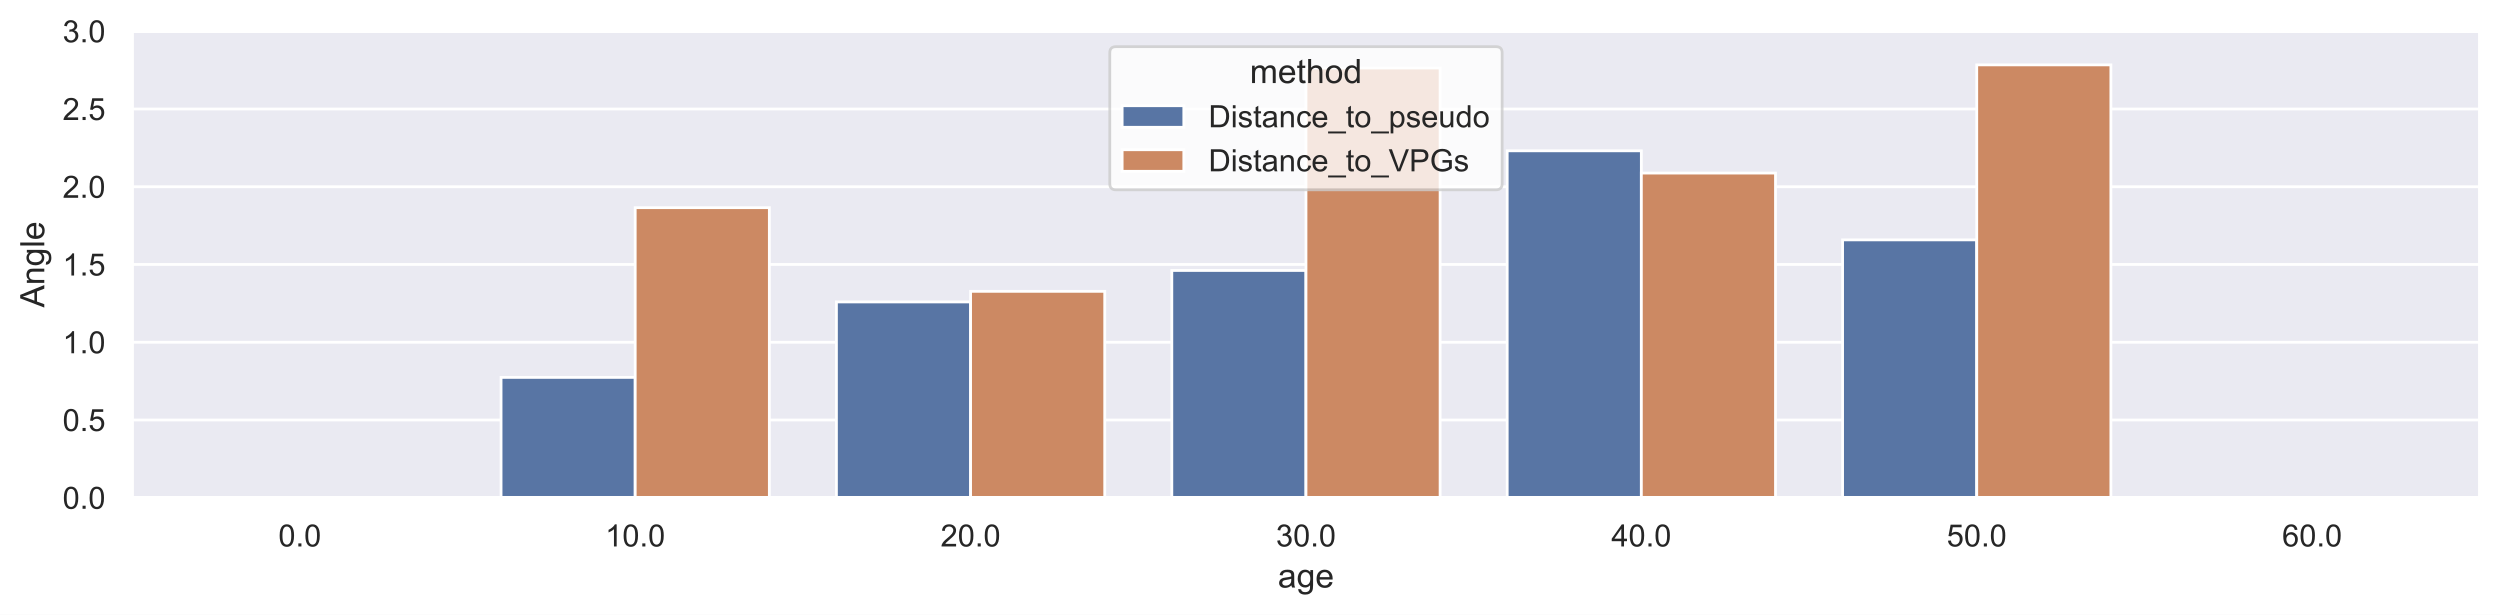
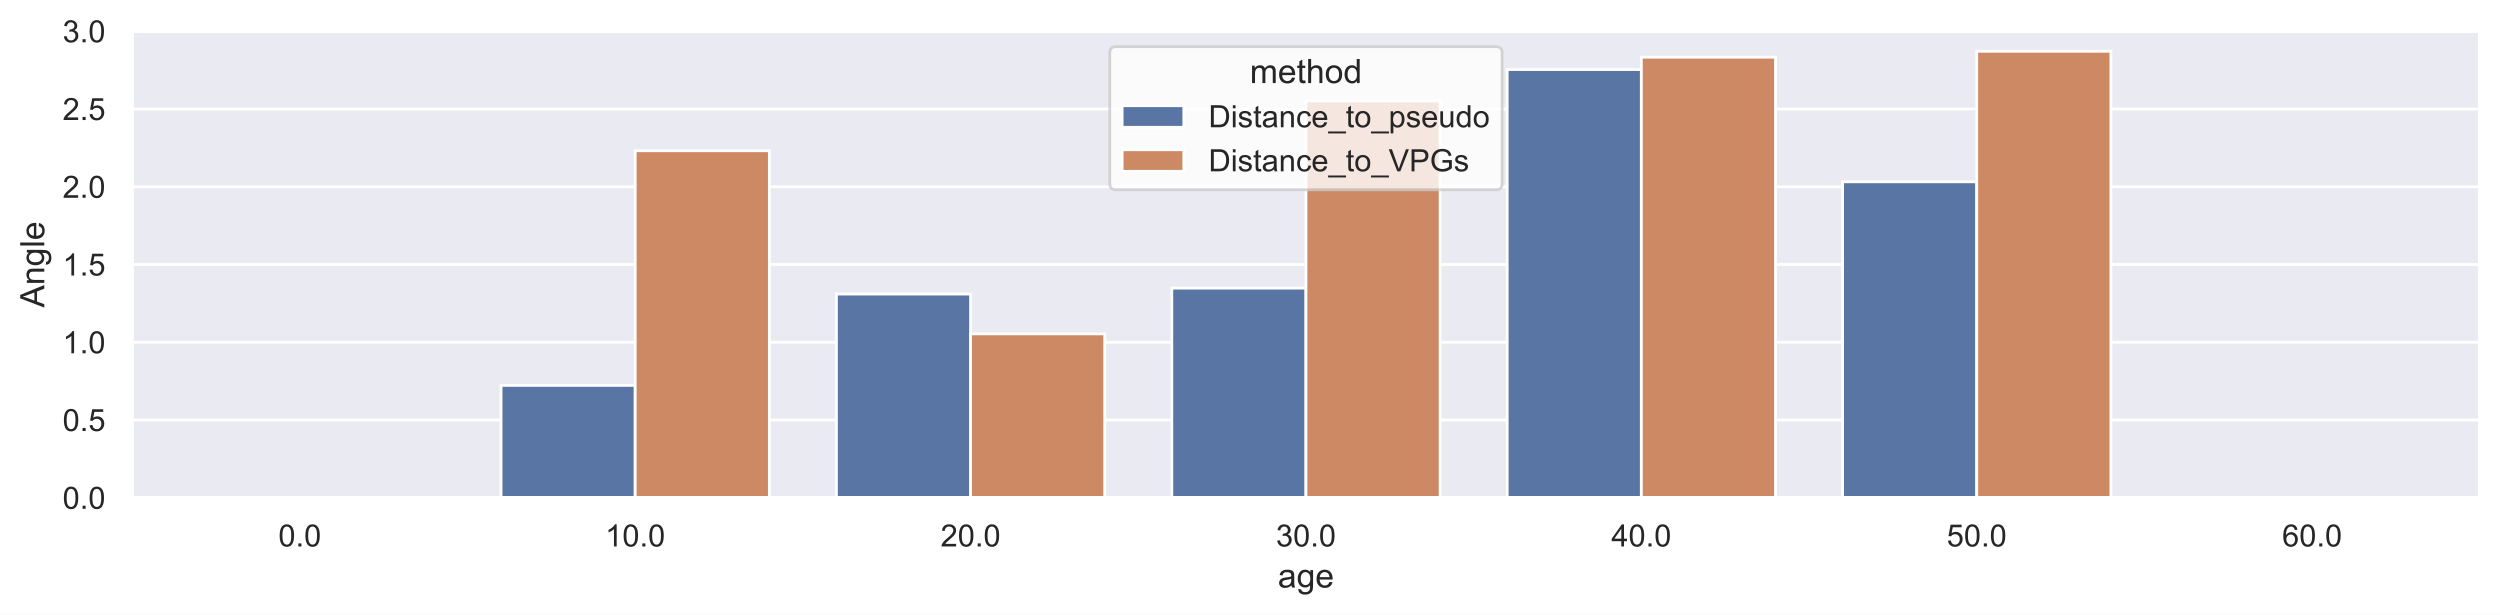
<svg xmlns="http://www.w3.org/2000/svg" xmlns:xlink="http://www.w3.org/1999/xlink" width="891.305pt" height="219.191pt" viewBox="0 0 891.305 219.191" version="1.1">
  <defs>
    <style type="text/css">*{stroke-linejoin: round; stroke-linecap: butt}</style>
  </defs>
  <g id="figure_1">
    <g id="patch_1">
      <path d="M 0 219.191  L 891.305 219.191  L 891.305 0  L 0 0  z " style="fill: #ffffff" />
    </g>
    <g id="axes_1">
      <g id="patch_2">
        <path d="M 47.105 177.457  L 884.105 177.457  L 884.105 11.137  L 47.105 11.137  z " style="fill: #eaeaf2" />
      </g>
      <g id="matplotlib.axis_1">
        <g id="xtick_1">
          <g id="text_1">
            <g style="fill: #262626" transform="translate(99.24571 194.8304)scale(0.11 -0.11)">
              <defs>
                <path id="ArialMT-30" d="M 266 2259  Q 266 3072 433 3567  Q 600 4063 929 4331  Q 1259 4600 1759 4600  Q 2128 4600 2406 4451  Q 2684 4303 2865 4023  Q 3047 3744 3150 3342  Q 3253 2941 3253 2259  Q 3253 1453 3087 958  Q 2922 463 2592 192  Q 2263 -78 1759 -78  Q 1097 -78 719 397  Q 266 969 266 2259  z M 844 2259  Q 844 1131 1108 757  Q 1372 384 1759 384  Q 2147 384 2411 759  Q 2675 1134 2675 2259  Q 2675 3391 2411 3762  Q 2147 4134 1753 4134  Q 1366 4134 1134 3806  Q 844 3388 844 2259  z " transform="scale(0.015625)" />
                <path id="ArialMT-2e" d="M 581 0  L 581 641  L 1222 641  L 1222 0  L 581 0  z " transform="scale(0.015625)" />
              </defs>
              <use xlink:href="#ArialMT-30" />
              <use xlink:href="#ArialMT-2e" x="55.615" />
              <use xlink:href="#ArialMT-30" x="83.398" />
            </g>
          </g>
        </g>
        <g id="xtick_2">
          <g id="text_2">
            <g style="fill: #262626" transform="translate(215.7586 194.8304)scale(0.11 -0.11)">
              <defs>
                <path id="ArialMT-31" d="M 2384 0  L 1822 0  L 1822 3584  Q 1619 3391 1289 3197  Q 959 3003 697 2906  L 697 3450  Q 1169 3672 1522 3987  Q 1875 4303 2022 4600  L 2384 4600  L 2384 0  z " transform="scale(0.015625)" />
              </defs>
              <use xlink:href="#ArialMT-31" />
              <use xlink:href="#ArialMT-30" x="55.615" />
              <use xlink:href="#ArialMT-2e" x="111.23" />
              <use xlink:href="#ArialMT-30" x="139.014" />
            </g>
          </g>
        </g>
        <g id="xtick_3">
          <g id="text_3">
            <g style="fill: #262626" transform="translate(335.3301 194.8304)scale(0.11 -0.11)">
              <defs>
                <path id="ArialMT-32" d="M 3222 541  L 3222 0  L 194 0  Q 188 203 259 391  Q 375 700 629 1000  Q 884 1300 1366 1694  Q 2113 2306 2375 2664  Q 2638 3022 2638 3341  Q 2638 3675 2398 3904  Q 2159 4134 1775 4134  Q 1369 4134 1125 3890  Q 881 3647 878 3216  L 300 3275  Q 359 3922 746 4261  Q 1134 4600 1788 4600  Q 2447 4600 2831 4234  Q 3216 3869 3216 3328  Q 3216 3053 3103 2787  Q 2991 2522 2730 2228  Q 2469 1934 1863 1422  Q 1356 997 1212 845  Q 1069 694 975 541  L 3222 541  z " transform="scale(0.015625)" />
              </defs>
              <use xlink:href="#ArialMT-32" />
              <use xlink:href="#ArialMT-30" x="55.615" />
              <use xlink:href="#ArialMT-2e" x="111.23" />
              <use xlink:href="#ArialMT-30" x="139.014" />
            </g>
          </g>
        </g>
        <g id="xtick_4">
          <g id="text_4">
            <g style="fill: #262626" transform="translate(454.9015 194.8304)scale(0.11 -0.11)">
              <defs>
                <path id="ArialMT-33" d="M 269 1209  L 831 1284  Q 928 806 1161 595  Q 1394 384 1728 384  Q 2125 384 2398 659  Q 2672 934 2672 1341  Q 2672 1728 2419 1979  Q 2166 2231 1775 2231  Q 1616 2231 1378 2169  L 1441 2663  Q 1497 2656 1531 2656  Q 1891 2656 2178 2843  Q 2466 3031 2466 3422  Q 2466 3731 2256 3934  Q 2047 4138 1716 4138  Q 1388 4138 1169 3931  Q 950 3725 888 3313  L 325 3413  Q 428 3978 793 4289  Q 1159 4600 1703 4600  Q 2078 4600 2393 4439  Q 2709 4278 2876 4000  Q 3044 3722 3044 3409  Q 3044 3113 2884 2869  Q 2725 2625 2413 2481  Q 2819 2388 3044 2092  Q 3269 1797 3269 1353  Q 3269 753 2831 336  Q 2394 -81 1725 -81  Q 1122 -81 723 278  Q 325 638 269 1209  z " transform="scale(0.015625)" />
              </defs>
              <use xlink:href="#ArialMT-33" />
              <use xlink:href="#ArialMT-30" x="55.615" />
              <use xlink:href="#ArialMT-2e" x="111.23" />
              <use xlink:href="#ArialMT-30" x="139.014" />
            </g>
          </g>
        </g>
        <g id="xtick_5">
          <g id="text_5">
            <g style="fill: #262626" transform="translate(574.4729 194.8304)scale(0.11 -0.11)">
              <defs>
                <path id="ArialMT-34" d="M 2069 0  L 2069 1097  L 81 1097  L 81 1613  L 2172 4581  L 2631 4581  L 2631 1613  L 3250 1613  L 3250 1097  L 2631 1097  L 2631 0  L 2069 0  z M 2069 1613  L 2069 3678  L 634 1613  L 2069 1613  z " transform="scale(0.015625)" />
              </defs>
              <use xlink:href="#ArialMT-34" />
              <use xlink:href="#ArialMT-30" x="55.615" />
              <use xlink:href="#ArialMT-2e" x="111.23" />
              <use xlink:href="#ArialMT-30" x="139.014" />
            </g>
          </g>
        </g>
        <g id="xtick_6">
          <g id="text_6">
            <g style="fill: #262626" transform="translate(694.0443 194.8304)scale(0.11 -0.11)">
              <defs>
                <path id="ArialMT-35" d="M 266 1200  L 856 1250  Q 922 819 1161 601  Q 1400 384 1738 384  Q 2144 384 2425 690  Q 2706 997 2706 1503  Q 2706 1984 2436 2262  Q 2166 2541 1728 2541  Q 1456 2541 1237 2417  Q 1019 2294 894 2097  L 366 2166  L 809 4519  L 3088 4519  L 3088 3981  L 1259 3981  L 1013 2750  Q 1425 3038 1878 3038  Q 2478 3038 2890 2622  Q 3303 2206 3303 1553  Q 3303 931 2941 478  Q 2500 -78 1738 -78  Q 1113 -78 717 272  Q 322 622 266 1200  z " transform="scale(0.015625)" />
              </defs>
              <use xlink:href="#ArialMT-35" />
              <use xlink:href="#ArialMT-30" x="55.615" />
              <use xlink:href="#ArialMT-2e" x="111.23" />
              <use xlink:href="#ArialMT-30" x="139.014" />
            </g>
          </g>
        </g>
        <g id="xtick_7">
          <g id="text_7">
            <g style="fill: #262626" transform="translate(813.6158 194.8304)scale(0.11 -0.11)">
              <defs>
                <path id="ArialMT-36" d="M 3184 3459  L 2625 3416  Q 2550 3747 2413 3897  Q 2184 4138 1850 4138  Q 1581 4138 1378 3988  Q 1113 3794 959 3422  Q 806 3050 800 2363  Q 1003 2672 1297 2822  Q 1591 2972 1913 2972  Q 2475 2972 2870 2558  Q 3266 2144 3266 1488  Q 3266 1056 3080 686  Q 2894 316 2569 119  Q 2244 -78 1831 -78  Q 1128 -78 684 439  Q 241 956 241 2144  Q 241 3472 731 4075  Q 1159 4600 1884 4600  Q 2425 4600 2770 4297  Q 3116 3994 3184 3459  z M 888 1484  Q 888 1194 1011 928  Q 1134 663 1356 523  Q 1578 384 1822 384  Q 2178 384 2434 671  Q 2691 959 2691 1453  Q 2691 1928 2437 2201  Q 2184 2475 1800 2475  Q 1419 2475 1153 2201  Q 888 1928 888 1484  z " transform="scale(0.015625)" />
              </defs>
              <use xlink:href="#ArialMT-36" />
              <use xlink:href="#ArialMT-30" x="55.615" />
              <use xlink:href="#ArialMT-2e" x="111.23" />
              <use xlink:href="#ArialMT-30" x="139.014" />
            </g>
          </g>
        </g>
        <g id="text_8">
          <g style="fill: #262626" transform="translate(455.5953 209.4654)scale(0.12 -0.12)">
            <defs>
              <path id="ArialMT-61" d="M 2588 409  Q 2275 144 1986 34  Q 1697 -75 1366 -75  Q 819 -75 525 192  Q 231 459 231 875  Q 231 1119 342 1320  Q 453 1522 633 1644  Q 813 1766 1038 1828  Q 1203 1872 1538 1913  Q 2219 1994 2541 2106  Q 2544 2222 2544 2253  Q 2544 2597 2384 2738  Q 2169 2928 1744 2928  Q 1347 2928 1158 2789  Q 969 2650 878 2297  L 328 2372  Q 403 2725 575 2942  Q 747 3159 1072 3276  Q 1397 3394 1825 3394  Q 2250 3394 2515 3294  Q 2781 3194 2906 3042  Q 3031 2891 3081 2659  Q 3109 2516 3109 2141  L 3109 1391  Q 3109 606 3145 398  Q 3181 191 3288 0  L 2700 0  Q 2613 175 2588 409  z M 2541 1666  Q 2234 1541 1622 1453  Q 1275 1403 1131 1340  Q 988 1278 909 1158  Q 831 1038 831 891  Q 831 666 1001 516  Q 1172 366 1500 366  Q 1825 366 2078 508  Q 2331 650 2450 897  Q 2541 1088 2541 1459  L 2541 1666  z " transform="scale(0.015625)" />
              <path id="ArialMT-67" d="M 319 -275  L 866 -356  Q 900 -609 1056 -725  Q 1266 -881 1628 -881  Q 2019 -881 2231 -725  Q 2444 -569 2519 -288  Q 2563 -116 2559 434  Q 2191 0 1641 0  Q 956 0 581 494  Q 206 988 206 1678  Q 206 2153 378 2554  Q 550 2956 876 3175  Q 1203 3394 1644 3394  Q 2231 3394 2613 2919  L 2613 3319  L 3131 3319  L 3131 450  Q 3131 -325 2973 -648  Q 2816 -972 2473 -1159  Q 2131 -1347 1631 -1347  Q 1038 -1347 672 -1080  Q 306 -813 319 -275  z M 784 1719  Q 784 1066 1043 766  Q 1303 466 1694 466  Q 2081 466 2343 764  Q 2606 1063 2606 1700  Q 2606 2309 2336 2618  Q 2066 2928 1684 2928  Q 1309 2928 1046 2623  Q 784 2319 784 1719  z " transform="scale(0.015625)" />
              <path id="ArialMT-65" d="M 2694 1069  L 3275 997  Q 3138 488 2766 206  Q 2394 -75 1816 -75  Q 1088 -75 661 373  Q 234 822 234 1631  Q 234 2469 665 2931  Q 1097 3394 1784 3394  Q 2450 3394 2872 2941  Q 3294 2488 3294 1666  Q 3294 1616 3291 1516  L 816 1516  Q 847 969 1125 678  Q 1403 388 1819 388  Q 2128 388 2347 550  Q 2566 713 2694 1069  z M 847 1978  L 2700 1978  Q 2663 2397 2488 2606  Q 2219 2931 1791 2931  Q 1403 2931 1139 2672  Q 875 2413 847 1978  z " transform="scale(0.015625)" />
            </defs>
            <use xlink:href="#ArialMT-61" />
            <use xlink:href="#ArialMT-67" x="55.615" />
            <use xlink:href="#ArialMT-65" x="111.23" />
          </g>
        </g>
      </g>
      <g id="matplotlib.axis_2">
        <g id="ytick_1">
          <g id="line2d_1">
-             <path d="M 47.105 177.457  L 884.105 177.457  " clip-path="url(#p11e55346bc)" style="fill: none; stroke: #ffffff; stroke-linecap: round" />
+             <path d="M 47.105 177.457  L 884.105 177.457  " clip-path="url(#pefc576e8ca)" style="fill: none; stroke: #ffffff; stroke-linecap: round" />
          </g>
          <g id="text_9">
            <g style="fill: #262626" transform="translate(22.315 181.3936)scale(0.11 -0.11)">
              <use xlink:href="#ArialMT-30" />
              <use xlink:href="#ArialMT-2e" x="55.615" />
              <use xlink:href="#ArialMT-30" x="83.398" />
            </g>
          </g>
        </g>
        <g id="ytick_2">
          <g id="line2d_2">
-             <path d="M 47.105 149.737  L 884.105 149.737  " clip-path="url(#p11e55346bc)" style="fill: none; stroke: #ffffff; stroke-linecap: round" />
+             <path d="M 47.105 149.737  L 884.105 149.737  " clip-path="url(#pefc576e8ca)" style="fill: none; stroke: #ffffff; stroke-linecap: round" />
          </g>
          <g id="text_10">
            <g style="fill: #262626" transform="translate(22.315 153.6736)scale(0.11 -0.11)">
              <use xlink:href="#ArialMT-30" />
              <use xlink:href="#ArialMT-2e" x="55.615" />
              <use xlink:href="#ArialMT-35" x="83.398" />
            </g>
          </g>
        </g>
        <g id="ytick_3">
          <g id="line2d_3">
-             <path d="M 47.105 122.017  L 884.105 122.017  " clip-path="url(#p11e55346bc)" style="fill: none; stroke: #ffffff; stroke-linecap: round" />
+             <path d="M 47.105 122.017  L 884.105 122.017  " clip-path="url(#pefc576e8ca)" style="fill: none; stroke: #ffffff; stroke-linecap: round" />
          </g>
          <g id="text_11">
            <g style="fill: #262626" transform="translate(22.315 125.9536)scale(0.11 -0.11)">
              <use xlink:href="#ArialMT-31" />
              <use xlink:href="#ArialMT-2e" x="55.615" />
              <use xlink:href="#ArialMT-30" x="83.398" />
            </g>
          </g>
        </g>
        <g id="ytick_4">
          <g id="line2d_4">
-             <path d="M 47.105 94.297  L 884.105 94.297  " clip-path="url(#p11e55346bc)" style="fill: none; stroke: #ffffff; stroke-linecap: round" />
+             <path d="M 47.105 94.297  L 884.105 94.297  " clip-path="url(#pefc576e8ca)" style="fill: none; stroke: #ffffff; stroke-linecap: round" />
          </g>
          <g id="text_12">
            <g style="fill: #262626" transform="translate(22.315 98.23359)scale(0.11 -0.11)">
              <use xlink:href="#ArialMT-31" />
              <use xlink:href="#ArialMT-2e" x="55.615" />
              <use xlink:href="#ArialMT-35" x="83.398" />
            </g>
          </g>
        </g>
        <g id="ytick_5">
          <g id="line2d_5">
-             <path d="M 47.105 66.577  L 884.105 66.577  " clip-path="url(#p11e55346bc)" style="fill: none; stroke: #ffffff; stroke-linecap: round" />
+             <path d="M 47.105 66.577  L 884.105 66.577  " clip-path="url(#pefc576e8ca)" style="fill: none; stroke: #ffffff; stroke-linecap: round" />
          </g>
          <g id="text_13">
            <g style="fill: #262626" transform="translate(22.315 70.51359)scale(0.11 -0.11)">
              <use xlink:href="#ArialMT-32" />
              <use xlink:href="#ArialMT-2e" x="55.615" />
              <use xlink:href="#ArialMT-30" x="83.398" />
            </g>
          </g>
        </g>
        <g id="ytick_6">
          <g id="line2d_6">
-             <path d="M 47.105 38.857  L 884.105 38.857  " clip-path="url(#p11e55346bc)" style="fill: none; stroke: #ffffff; stroke-linecap: round" />
+             <path d="M 47.105 38.857  L 884.105 38.857  " clip-path="url(#pefc576e8ca)" style="fill: none; stroke: #ffffff; stroke-linecap: round" />
          </g>
          <g id="text_14">
            <g style="fill: #262626" transform="translate(22.315 42.79359)scale(0.11 -0.11)">
              <use xlink:href="#ArialMT-32" />
              <use xlink:href="#ArialMT-2e" x="55.615" />
              <use xlink:href="#ArialMT-35" x="83.398" />
            </g>
          </g>
        </g>
        <g id="ytick_7">
          <g id="line2d_7">
-             <path d="M 47.105 11.137  L 884.105 11.137  " clip-path="url(#p11e55346bc)" style="fill: none; stroke: #ffffff; stroke-linecap: round" />
+             <path d="M 47.105 11.137  L 884.105 11.137  " clip-path="url(#pefc576e8ca)" style="fill: none; stroke: #ffffff; stroke-linecap: round" />
          </g>
          <g id="text_15">
            <g style="fill: #262626" transform="translate(22.315 15.07359)scale(0.11 -0.11)">
              <use xlink:href="#ArialMT-33" />
              <use xlink:href="#ArialMT-2e" x="55.615" />
              <use xlink:href="#ArialMT-30" x="83.398" />
            </g>
          </g>
        </g>
        <g id="text_16">
          <g style="fill: #262626" transform="translate(15.78937 109.6418)rotate(-90)scale(0.12 -0.12)">
            <defs>
              <path id="ArialMT-41" d="M -9 0  L 1750 4581  L 2403 4581  L 4278 0  L 3588 0  L 3053 1388  L 1138 1388  L 634 0  L -9 0  z M 1313 1881  L 2866 1881  L 2388 3150  Q 2169 3728 2063 4100  Q 1975 3659 1816 3225  L 1313 1881  z " transform="scale(0.015625)" />
              <path id="ArialMT-6e" d="M 422 0  L 422 3319  L 928 3319  L 928 2847  Q 1294 3394 1984 3394  Q 2284 3394 2536 3286  Q 2788 3178 2913 3003  Q 3038 2828 3088 2588  Q 3119 2431 3119 2041  L 3119 0  L 2556 0  L 2556 2019  Q 2556 2363 2490 2533  Q 2425 2703 2258 2804  Q 2091 2906 1866 2906  Q 1506 2906 1245 2678  Q 984 2450 984 1813  L 984 0  L 422 0  z " transform="scale(0.015625)" />
              <path id="ArialMT-6c" d="M 409 0  L 409 4581  L 972 4581  L 972 0  L 409 0  z " transform="scale(0.015625)" />
            </defs>
            <use xlink:href="#ArialMT-41" />
            <use xlink:href="#ArialMT-6e" x="66.699" />
            <use xlink:href="#ArialMT-67" x="122.314" />
            <use xlink:href="#ArialMT-6c" x="177.93" />
            <use xlink:href="#ArialMT-65" x="200.146" />
          </g>
        </g>
      </g>
      <g id="patch_3">
-         <path d="M 0 0  z " clip-path="url(#p11e55346bc)" style="fill: #5875a4; stroke: #ffffff; stroke-linejoin: miter" />
+         <path d="M 0 0  z " clip-path="url(#pefc576e8ca)" style="fill: #5875a4; stroke: #ffffff; stroke-linejoin: miter" />
      </g>
      <g id="patch_4">
-         <path d="M 178.634 177.457  L 226.462 177.457  L 226.462 134.542  L 178.634 134.542  z " clip-path="url(#p11e55346bc)" style="fill: #5875a4; stroke: #ffffff; stroke-linejoin: miter" />
+         <path d="M 178.634 177.457  L 226.462 177.457  L 226.462 137.41  L 178.634 137.41  z " clip-path="url(#pefc576e8ca)" style="fill: #5875a4; stroke: #ffffff; stroke-linejoin: miter" />
      </g>
      <g id="patch_5">
-         <path d="M 298.205 177.457  L 346.034 177.457  L 346.034 107.649  L 298.205 107.649  z " clip-path="url(#p11e55346bc)" style="fill: #5875a4; stroke: #ffffff; stroke-linejoin: miter" />
+         <path d="M 298.205 177.457  L 346.034 177.457  L 346.034 104.83  L 298.205 104.83  z " clip-path="url(#pefc576e8ca)" style="fill: #5875a4; stroke: #ffffff; stroke-linejoin: miter" />
      </g>
      <g id="patch_6">
-         <path d="M 417.776 177.457  L 465.605 177.457  L 465.605 96.42  L 417.776 96.42  z " clip-path="url(#p11e55346bc)" style="fill: #5875a4; stroke: #ffffff; stroke-linejoin: miter" />
+         <path d="M 417.776 177.457  L 465.605 177.457  L 465.605 102.725  L 417.776 102.725  z " clip-path="url(#pefc576e8ca)" style="fill: #5875a4; stroke: #ffffff; stroke-linejoin: miter" />
      </g>
      <g id="patch_7">
-         <path d="M 537.348 177.457  L 585.176 177.457  L 585.176 53.773  L 537.348 53.773  z " clip-path="url(#p11e55346bc)" style="fill: #5875a4; stroke: #ffffff; stroke-linejoin: miter" />
+         <path d="M 537.348 177.457  L 585.176 177.457  L 585.176 24.788  L 537.348 24.788  z " clip-path="url(#pefc576e8ca)" style="fill: #5875a4; stroke: #ffffff; stroke-linejoin: miter" />
      </g>
      <g id="patch_8">
-         <path d="M 656.919 177.457  L 704.748 177.457  L 704.748 85.52  L 656.919 85.52  z " clip-path="url(#p11e55346bc)" style="fill: #5875a4; stroke: #ffffff; stroke-linejoin: miter" />
+         <path d="M 656.919 177.457  L 704.748 177.457  L 704.748 64.82  L 656.919 64.82  z " clip-path="url(#pefc576e8ca)" style="fill: #5875a4; stroke: #ffffff; stroke-linejoin: miter" />
      </g>
      <g id="patch_9">
-         <path d="M 0 0  z " clip-path="url(#p11e55346bc)" style="fill: #5875a4; stroke: #ffffff; stroke-linejoin: miter" />
+         <path d="M 0 0  z " clip-path="url(#pefc576e8ca)" style="fill: #5875a4; stroke: #ffffff; stroke-linejoin: miter" />
      </g>
      <g id="patch_10">
-         <path d="M 0 0  z " clip-path="url(#p11e55346bc)" style="fill: #cc8963; stroke: #ffffff; stroke-linejoin: miter" />
+         <path d="M 0 0  z " clip-path="url(#pefc576e8ca)" style="fill: #cc8963; stroke: #ffffff; stroke-linejoin: miter" />
      </g>
      <g id="patch_11">
-         <path d="M 226.462 177.457  L 274.291 177.457  L 274.291 74.043  L 226.462 74.043  z " clip-path="url(#p11e55346bc)" style="fill: #cc8963; stroke: #ffffff; stroke-linejoin: miter" />
+         <path d="M 226.462 177.457  L 274.291 177.457  L 274.291 53.743  L 226.462 53.743  z " clip-path="url(#pefc576e8ca)" style="fill: #cc8963; stroke: #ffffff; stroke-linejoin: miter" />
      </g>
      <g id="patch_12">
-         <path d="M 346.034 177.457  L 393.862 177.457  L 393.862 103.86  L 346.034 103.86  z " clip-path="url(#p11e55346bc)" style="fill: #cc8963; stroke: #ffffff; stroke-linejoin: miter" />
+         <path d="M 346.034 177.457  L 393.862 177.457  L 393.862 119.034  L 346.034 119.034  z " clip-path="url(#pefc576e8ca)" style="fill: #cc8963; stroke: #ffffff; stroke-linejoin: miter" />
      </g>
      <g id="patch_13">
-         <path d="M 465.605 177.457  L 513.434 177.457  L 513.434 24.25  L 465.605 24.25  z " clip-path="url(#p11e55346bc)" style="fill: #cc8963; stroke: #ffffff; stroke-linejoin: miter" />
+         <path d="M 465.605 177.457  L 513.434 177.457  L 513.434 35.955  L 465.605 35.955  z " clip-path="url(#pefc576e8ca)" style="fill: #cc8963; stroke: #ffffff; stroke-linejoin: miter" />
      </g>
      <g id="patch_14">
-         <path d="M 585.176 177.457  L 633.005 177.457  L 633.005 61.708  L 585.176 61.708  z " clip-path="url(#p11e55346bc)" style="fill: #cc8963; stroke: #ffffff; stroke-linejoin: miter" />
+         <path d="M 585.176 177.457  L 633.005 177.457  L 633.005 20.394  L 585.176 20.394  z " clip-path="url(#pefc576e8ca)" style="fill: #cc8963; stroke: #ffffff; stroke-linejoin: miter" />
      </g>
      <g id="patch_15">
-         <path d="M 704.748 177.457  L 752.576 177.457  L 752.576 23.121  L 704.748 23.121  z " clip-path="url(#p11e55346bc)" style="fill: #cc8963; stroke: #ffffff; stroke-linejoin: miter" />
+         <path d="M 704.748 177.457  L 752.576 177.457  L 752.576 18.27  L 704.748 18.27  z " clip-path="url(#pefc576e8ca)" style="fill: #cc8963; stroke: #ffffff; stroke-linejoin: miter" />
      </g>
      <g id="patch_16">
-         <path d="M 0 0  z " clip-path="url(#p11e55346bc)" style="fill: #cc8963; stroke: #ffffff; stroke-linejoin: miter" />
+         <path d="M 0 0  z " clip-path="url(#pefc576e8ca)" style="fill: #cc8963; stroke: #ffffff; stroke-linejoin: miter" />
      </g>
      <g id="line2d_8">
-         <path clip-path="url(#p11e55346bc)" style="fill: none; stroke: #424242; stroke-width: 2.7; stroke-linecap: round" />
+         <path clip-path="url(#pefc576e8ca)" style="fill: none; stroke: #424242; stroke-width: 2.7; stroke-linecap: round" />
      </g>
      <g id="line2d_9">
-         <path clip-path="url(#p11e55346bc)" style="fill: none; stroke: #424242; stroke-width: 2.7; stroke-linecap: round" />
+         <path clip-path="url(#pefc576e8ca)" style="fill: none; stroke: #424242; stroke-width: 2.7; stroke-linecap: round" />
      </g>
      <g id="line2d_10">
-         <path clip-path="url(#p11e55346bc)" style="fill: none; stroke: #424242; stroke-width: 2.7; stroke-linecap: round" />
+         <path clip-path="url(#pefc576e8ca)" style="fill: none; stroke: #424242; stroke-width: 2.7; stroke-linecap: round" />
      </g>
      <g id="line2d_11">
-         <path clip-path="url(#p11e55346bc)" style="fill: none; stroke: #424242; stroke-width: 2.7; stroke-linecap: round" />
+         <path clip-path="url(#pefc576e8ca)" style="fill: none; stroke: #424242; stroke-width: 2.7; stroke-linecap: round" />
      </g>
      <g id="line2d_12">
-         <path clip-path="url(#p11e55346bc)" style="fill: none; stroke: #424242; stroke-width: 2.7; stroke-linecap: round" />
+         <path clip-path="url(#pefc576e8ca)" style="fill: none; stroke: #424242; stroke-width: 2.7; stroke-linecap: round" />
      </g>
      <g id="line2d_13">
-         <path clip-path="url(#p11e55346bc)" style="fill: none; stroke: #424242; stroke-width: 2.7; stroke-linecap: round" />
+         <path clip-path="url(#pefc576e8ca)" style="fill: none; stroke: #424242; stroke-width: 2.7; stroke-linecap: round" />
      </g>
      <g id="line2d_14">
-         <path clip-path="url(#p11e55346bc)" style="fill: none; stroke: #424242; stroke-width: 2.7; stroke-linecap: round" />
+         <path clip-path="url(#pefc576e8ca)" style="fill: none; stroke: #424242; stroke-width: 2.7; stroke-linecap: round" />
      </g>
      <g id="line2d_15">
-         <path clip-path="url(#p11e55346bc)" style="fill: none; stroke: #424242; stroke-width: 2.7; stroke-linecap: round" />
+         <path clip-path="url(#pefc576e8ca)" style="fill: none; stroke: #424242; stroke-width: 2.7; stroke-linecap: round" />
      </g>
      <g id="line2d_16">
-         <path clip-path="url(#p11e55346bc)" style="fill: none; stroke: #424242; stroke-width: 2.7; stroke-linecap: round" />
+         <path clip-path="url(#pefc576e8ca)" style="fill: none; stroke: #424242; stroke-width: 2.7; stroke-linecap: round" />
      </g>
      <g id="line2d_17">
-         <path clip-path="url(#p11e55346bc)" style="fill: none; stroke: #424242; stroke-width: 2.7; stroke-linecap: round" />
+         <path clip-path="url(#pefc576e8ca)" style="fill: none; stroke: #424242; stroke-width: 2.7; stroke-linecap: round" />
      </g>
      <g id="line2d_18">
-         <path clip-path="url(#p11e55346bc)" style="fill: none; stroke: #424242; stroke-width: 2.7; stroke-linecap: round" />
+         <path clip-path="url(#pefc576e8ca)" style="fill: none; stroke: #424242; stroke-width: 2.7; stroke-linecap: round" />
      </g>
      <g id="line2d_19">
-         <path clip-path="url(#p11e55346bc)" style="fill: none; stroke: #424242; stroke-width: 2.7; stroke-linecap: round" />
+         <path clip-path="url(#pefc576e8ca)" style="fill: none; stroke: #424242; stroke-width: 2.7; stroke-linecap: round" />
      </g>
      <g id="line2d_20">
-         <path clip-path="url(#p11e55346bc)" style="fill: none; stroke: #424242; stroke-width: 2.7; stroke-linecap: round" />
+         <path clip-path="url(#pefc576e8ca)" style="fill: none; stroke: #424242; stroke-width: 2.7; stroke-linecap: round" />
      </g>
      <g id="line2d_21">
-         <path clip-path="url(#p11e55346bc)" style="fill: none; stroke: #424242; stroke-width: 2.7; stroke-linecap: round" />
+         <path clip-path="url(#pefc576e8ca)" style="fill: none; stroke: #424242; stroke-width: 2.7; stroke-linecap: round" />
      </g>
      <g id="patch_17">
        <path d="M 47.105 177.457  L 47.105 11.137  " style="fill: none; stroke: #ffffff; stroke-width: 1.25; stroke-linejoin: miter; stroke-linecap: square" />
      </g>
      <g id="patch_18">
        <path d="M 884.105 177.457  L 884.105 11.137  " style="fill: none; stroke: #ffffff; stroke-width: 1.25; stroke-linejoin: miter; stroke-linecap: square" />
      </g>
      <g id="patch_19">
        <path d="M 47.105 177.457  L 884.105 177.457  " style="fill: none; stroke: #ffffff; stroke-width: 1.25; stroke-linejoin: miter; stroke-linecap: square" />
      </g>
      <g id="patch_20">
        <path d="M 47.105 11.137  L 884.105 11.137  " style="fill: none; stroke: #ffffff; stroke-width: 1.25; stroke-linejoin: miter; stroke-linecap: square" />
      </g>
      <g id="legend_1">
        <g id="patch_21">
          <path d="M 397.861 67.665  L 533.349 67.665  Q 535.549 67.665 535.549 65.465  L 535.549 18.837  Q 535.549 16.637 533.349 16.637  L 397.861 16.637  Q 395.661 16.637 395.661 18.837  L 395.661 65.465  Q 395.661 67.665 397.861 67.665  z " style="fill: #ffffff; opacity: 0.8; stroke: #cccccc; stroke-linejoin: miter" />
        </g>
        <g id="text_17">
          <g style="fill: #262626" transform="translate(445.5941 29.62617)scale(0.12 -0.12)">
            <defs>
              <path id="ArialMT-6d" d="M 422 0  L 422 3319  L 925 3319  L 925 2853  Q 1081 3097 1340 3245  Q 1600 3394 1931 3394  Q 2300 3394 2536 3241  Q 2772 3088 2869 2813  Q 3263 3394 3894 3394  Q 4388 3394 4653 3120  Q 4919 2847 4919 2278  L 4919 0  L 4359 0  L 4359 2091  Q 4359 2428 4304 2576  Q 4250 2725 4106 2815  Q 3963 2906 3769 2906  Q 3419 2906 3187 2673  Q 2956 2441 2956 1928  L 2956 0  L 2394 0  L 2394 2156  Q 2394 2531 2256 2718  Q 2119 2906 1806 2906  Q 1569 2906 1367 2781  Q 1166 2656 1075 2415  Q 984 2175 984 1722  L 984 0  L 422 0  z " transform="scale(0.015625)" />
              <path id="ArialMT-74" d="M 1650 503  L 1731 6  Q 1494 -44 1306 -44  Q 1000 -44 831 53  Q 663 150 594 308  Q 525 466 525 972  L 525 2881  L 113 2881  L 113 3319  L 525 3319  L 525 4141  L 1084 4478  L 1084 3319  L 1650 3319  L 1650 2881  L 1084 2881  L 1084 941  Q 1084 700 1114 631  Q 1144 563 1211 522  Q 1278 481 1403 481  Q 1497 481 1650 503  z " transform="scale(0.015625)" />
              <path id="ArialMT-68" d="M 422 0  L 422 4581  L 984 4581  L 984 2938  Q 1378 3394 1978 3394  Q 2347 3394 2619 3248  Q 2891 3103 3008 2847  Q 3125 2591 3125 2103  L 3125 0  L 2563 0  L 2563 2103  Q 2563 2525 2380 2717  Q 2197 2909 1863 2909  Q 1613 2909 1392 2779  Q 1172 2650 1078 2428  Q 984 2206 984 1816  L 984 0  L 422 0  z " transform="scale(0.015625)" />
              <path id="ArialMT-6f" d="M 213 1659  Q 213 2581 725 3025  Q 1153 3394 1769 3394  Q 2453 3394 2887 2945  Q 3322 2497 3322 1706  Q 3322 1066 3130 698  Q 2938 331 2570 128  Q 2203 -75 1769 -75  Q 1072 -75 642 372  Q 213 819 213 1659  z M 791 1659  Q 791 1022 1069 705  Q 1347 388 1769 388  Q 2188 388 2466 706  Q 2744 1025 2744 1678  Q 2744 2294 2464 2611  Q 2184 2928 1769 2928  Q 1347 2928 1069 2612  Q 791 2297 791 1659  z " transform="scale(0.015625)" />
              <path id="ArialMT-64" d="M 2575 0  L 2575 419  Q 2259 -75 1647 -75  Q 1250 -75 917 144  Q 584 363 401 755  Q 219 1147 219 1656  Q 219 2153 384 2558  Q 550 2963 881 3178  Q 1213 3394 1622 3394  Q 1922 3394 2156 3267  Q 2391 3141 2538 2938  L 2538 4581  L 3097 4581  L 3097 0  L 2575 0  z M 797 1656  Q 797 1019 1065 703  Q 1334 388 1700 388  Q 2069 388 2326 689  Q 2584 991 2584 1609  Q 2584 2291 2321 2609  Q 2059 2928 1675 2928  Q 1300 2928 1048 2622  Q 797 2316 797 1656  z " transform="scale(0.015625)" />
            </defs>
            <use xlink:href="#ArialMT-6d" />
            <use xlink:href="#ArialMT-65" x="83.301" />
            <use xlink:href="#ArialMT-74" x="138.916" />
            <use xlink:href="#ArialMT-68" x="166.699" />
            <use xlink:href="#ArialMT-6f" x="222.314" />
            <use xlink:href="#ArialMT-64" x="277.93" />
          </g>
        </g>
        <g id="patch_22">
          <path d="M 400.061 45.385  L 422.061 45.385  L 422.061 37.685  L 400.061 37.685  z " style="fill: #5875a4; stroke: #ffffff; stroke-linejoin: miter" />
        </g>
        <g id="text_18">
          <g style="fill: #262626" transform="translate(430.8613 45.38477)scale(0.11 -0.11)">
            <defs>
              <path id="ArialMT-44" d="M 494 0  L 494 4581  L 2072 4581  Q 2606 4581 2888 4516  Q 3281 4425 3559 4188  Q 3922 3881 4101 3404  Q 4281 2928 4281 2316  Q 4281 1794 4159 1391  Q 4038 988 3847 723  Q 3656 459 3429 307  Q 3203 156 2883 78  Q 2563 0 2147 0  L 494 0  z M 1100 541  L 2078 541  Q 2531 541 2789 625  Q 3047 709 3200 863  Q 3416 1078 3536 1442  Q 3656 1806 3656 2325  Q 3656 3044 3420 3430  Q 3184 3816 2847 3947  Q 2603 4041 2063 4041  L 1100 4041  L 1100 541  z " transform="scale(0.015625)" />
              <path id="ArialMT-69" d="M 425 3934  L 425 4581  L 988 4581  L 988 3934  L 425 3934  z M 425 0  L 425 3319  L 988 3319  L 988 0  L 425 0  z " transform="scale(0.015625)" />
              <path id="ArialMT-73" d="M 197 991  L 753 1078  Q 800 744 1014 566  Q 1228 388 1613 388  Q 2000 388 2187 545  Q 2375 703 2375 916  Q 2375 1106 2209 1216  Q 2094 1291 1634 1406  Q 1016 1563 777 1677  Q 538 1791 414 1992  Q 291 2194 291 2438  Q 291 2659 392 2848  Q 494 3038 669 3163  Q 800 3259 1026 3326  Q 1253 3394 1513 3394  Q 1903 3394 2198 3281  Q 2494 3169 2634 2976  Q 2775 2784 2828 2463  L 2278 2388  Q 2241 2644 2061 2787  Q 1881 2931 1553 2931  Q 1166 2931 1000 2803  Q 834 2675 834 2503  Q 834 2394 903 2306  Q 972 2216 1119 2156  Q 1203 2125 1616 2013  Q 2213 1853 2448 1751  Q 2684 1650 2818 1456  Q 2953 1263 2953 975  Q 2953 694 2789 445  Q 2625 197 2315 61  Q 2006 -75 1616 -75  Q 969 -75 630 194  Q 291 463 197 991  z " transform="scale(0.015625)" />
              <path id="ArialMT-63" d="M 2588 1216  L 3141 1144  Q 3050 572 2676 248  Q 2303 -75 1759 -75  Q 1078 -75 664 370  Q 250 816 250 1647  Q 250 2184 428 2587  Q 606 2991 970 3192  Q 1334 3394 1763 3394  Q 2303 3394 2647 3120  Q 2991 2847 3088 2344  L 2541 2259  Q 2463 2594 2264 2762  Q 2066 2931 1784 2931  Q 1359 2931 1093 2626  Q 828 2322 828 1663  Q 828 994 1084 691  Q 1341 388 1753 388  Q 2084 388 2306 591  Q 2528 794 2588 1216  z " transform="scale(0.015625)" />
              <path id="ArialMT-5f" d="M -97 -1272  L -97 -866  L 3631 -866  L 3631 -1272  L -97 -1272  z " transform="scale(0.015625)" />
              <path id="ArialMT-70" d="M 422 -1272  L 422 3319  L 934 3319  L 934 2888  Q 1116 3141 1344 3267  Q 1572 3394 1897 3394  Q 2322 3394 2647 3175  Q 2972 2956 3137 2557  Q 3303 2159 3303 1684  Q 3303 1175 3120 767  Q 2938 359 2589 142  Q 2241 -75 1856 -75  Q 1575 -75 1351 44  Q 1128 163 984 344  L 984 -1272  L 422 -1272  z M 931 1641  Q 931 1000 1190 694  Q 1450 388 1819 388  Q 2194 388 2461 705  Q 2728 1022 2728 1688  Q 2728 2322 2467 2637  Q 2206 2953 1844 2953  Q 1484 2953 1207 2617  Q 931 2281 931 1641  z " transform="scale(0.015625)" />
              <path id="ArialMT-75" d="M 2597 0  L 2597 488  Q 2209 -75 1544 -75  Q 1250 -75 995 37  Q 741 150 617 320  Q 494 491 444 738  Q 409 903 409 1263  L 409 3319  L 972 3319  L 972 1478  Q 972 1038 1006 884  Q 1059 663 1231 536  Q 1403 409 1656 409  Q 1909 409 2131 539  Q 2353 669 2445 892  Q 2538 1116 2538 1541  L 2538 3319  L 3100 3319  L 3100 0  L 2597 0  z " transform="scale(0.015625)" />
            </defs>
            <use xlink:href="#ArialMT-44" />
            <use xlink:href="#ArialMT-69" x="72.217" />
            <use xlink:href="#ArialMT-73" x="94.434" />
            <use xlink:href="#ArialMT-74" x="144.434" />
            <use xlink:href="#ArialMT-61" x="172.217" />
            <use xlink:href="#ArialMT-6e" x="227.832" />
            <use xlink:href="#ArialMT-63" x="283.447" />
            <use xlink:href="#ArialMT-65" x="333.447" />
            <use xlink:href="#ArialMT-5f" x="389.062" />
            <use xlink:href="#ArialMT-74" x="444.678" />
            <use xlink:href="#ArialMT-6f" x="472.461" />
            <use xlink:href="#ArialMT-5f" x="528.076" />
            <use xlink:href="#ArialMT-70" x="583.691" />
            <use xlink:href="#ArialMT-73" x="639.307" />
            <use xlink:href="#ArialMT-65" x="689.307" />
            <use xlink:href="#ArialMT-75" x="744.922" />
            <use xlink:href="#ArialMT-64" x="800.537" />
            <use xlink:href="#ArialMT-6f" x="856.152" />
          </g>
        </g>
        <g id="patch_23">
          <path d="M 400.061 61.079  L 422.061 61.079  L 422.061 53.379  L 400.061 53.379  z " style="fill: #cc8963; stroke: #ffffff; stroke-linejoin: miter" />
        </g>
        <g id="text_19">
          <g style="fill: #262626" transform="translate(430.8613 61.07867)scale(0.11 -0.11)">
            <defs>
              <path id="ArialMT-56" d="M 1803 0  L 28 4581  L 684 4581  L 1875 1253  Q 2019 853 2116 503  Q 2222 878 2363 1253  L 3600 4581  L 4219 4581  L 2425 0  L 1803 0  z " transform="scale(0.015625)" />
              <path id="ArialMT-50" d="M 494 0  L 494 4581  L 2222 4581  Q 2678 4581 2919 4538  Q 3256 4481 3484 4323  Q 3713 4166 3852 3881  Q 3991 3597 3991 3256  Q 3991 2672 3619 2267  Q 3247 1863 2275 1863  L 1100 1863  L 1100 0  L 494 0  z M 1100 2403  L 2284 2403  Q 2872 2403 3119 2622  Q 3366 2841 3366 3238  Q 3366 3525 3220 3729  Q 3075 3934 2838 4000  Q 2684 4041 2272 4041  L 1100 4041  L 1100 2403  z " transform="scale(0.015625)" />
              <path id="ArialMT-47" d="M 2638 1797  L 2638 2334  L 4578 2338  L 4578 638  Q 4131 281 3656 101  Q 3181 -78 2681 -78  Q 2006 -78 1454 211  Q 903 500 622 1047  Q 341 1594 341 2269  Q 341 2938 620 3517  Q 900 4097 1425 4378  Q 1950 4659 2634 4659  Q 3131 4659 3532 4498  Q 3934 4338 4162 4050  Q 4391 3763 4509 3300  L 3963 3150  Q 3859 3500 3706 3700  Q 3553 3900 3268 4020  Q 2984 4141 2638 4141  Q 2222 4141 1919 4014  Q 1616 3888 1430 3681  Q 1244 3475 1141 3228  Q 966 2803 966 2306  Q 966 1694 1177 1281  Q 1388 869 1791 669  Q 2194 469 2647 469  Q 3041 469 3416 620  Q 3791 772 3984 944  L 3984 1797  L 2638 1797  z " transform="scale(0.015625)" />
            </defs>
            <use xlink:href="#ArialMT-44" />
            <use xlink:href="#ArialMT-69" x="72.217" />
            <use xlink:href="#ArialMT-73" x="94.434" />
            <use xlink:href="#ArialMT-74" x="144.434" />
            <use xlink:href="#ArialMT-61" x="172.217" />
            <use xlink:href="#ArialMT-6e" x="227.832" />
            <use xlink:href="#ArialMT-63" x="283.447" />
            <use xlink:href="#ArialMT-65" x="333.447" />
            <use xlink:href="#ArialMT-5f" x="389.062" />
            <use xlink:href="#ArialMT-74" x="444.678" />
            <use xlink:href="#ArialMT-6f" x="472.461" />
            <use xlink:href="#ArialMT-5f" x="528.076" />
            <use xlink:href="#ArialMT-56" x="583.691" />
            <use xlink:href="#ArialMT-50" x="650.391" />
            <use xlink:href="#ArialMT-47" x="717.09" />
            <use xlink:href="#ArialMT-73" x="794.873" />
          </g>
        </g>
      </g>
    </g>
  </g>
  <defs>
-     <clipPath id="p11e55346bc">
+     <clipPath id="pefc576e8ca">
      <rect x="47.105" y="11.137" width="837" height="166.32" />
    </clipPath>
  </defs>
</svg>
